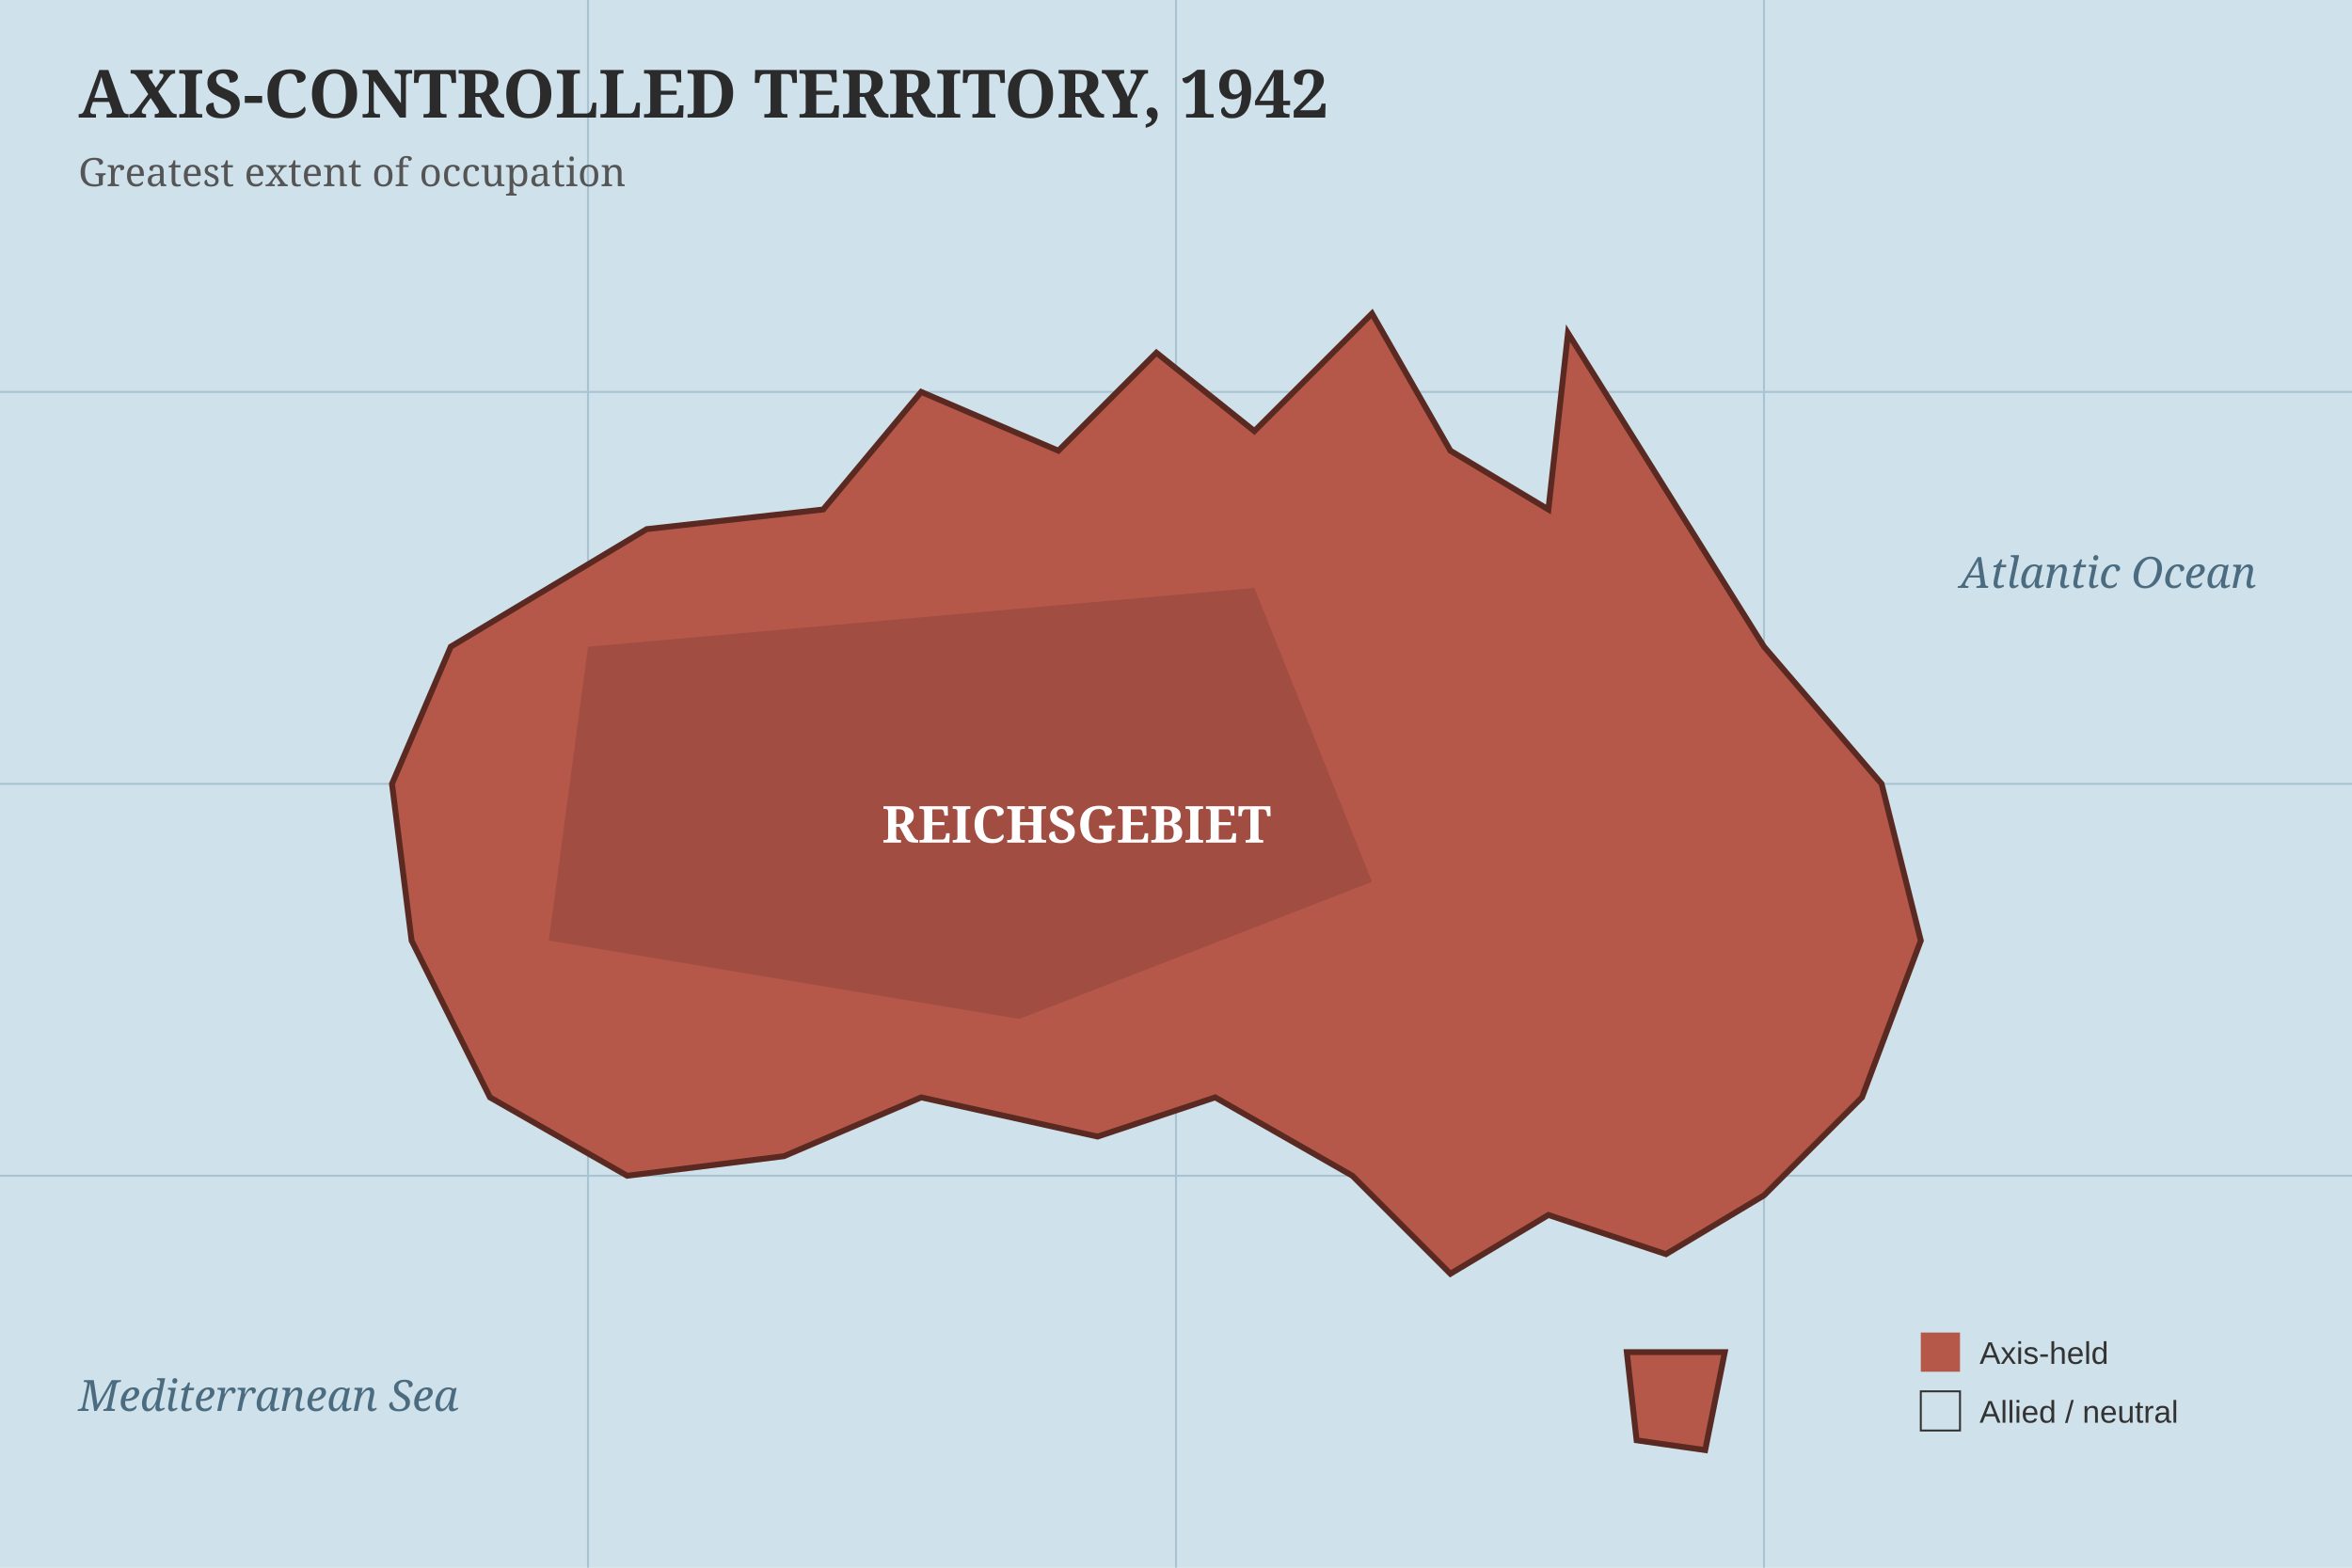
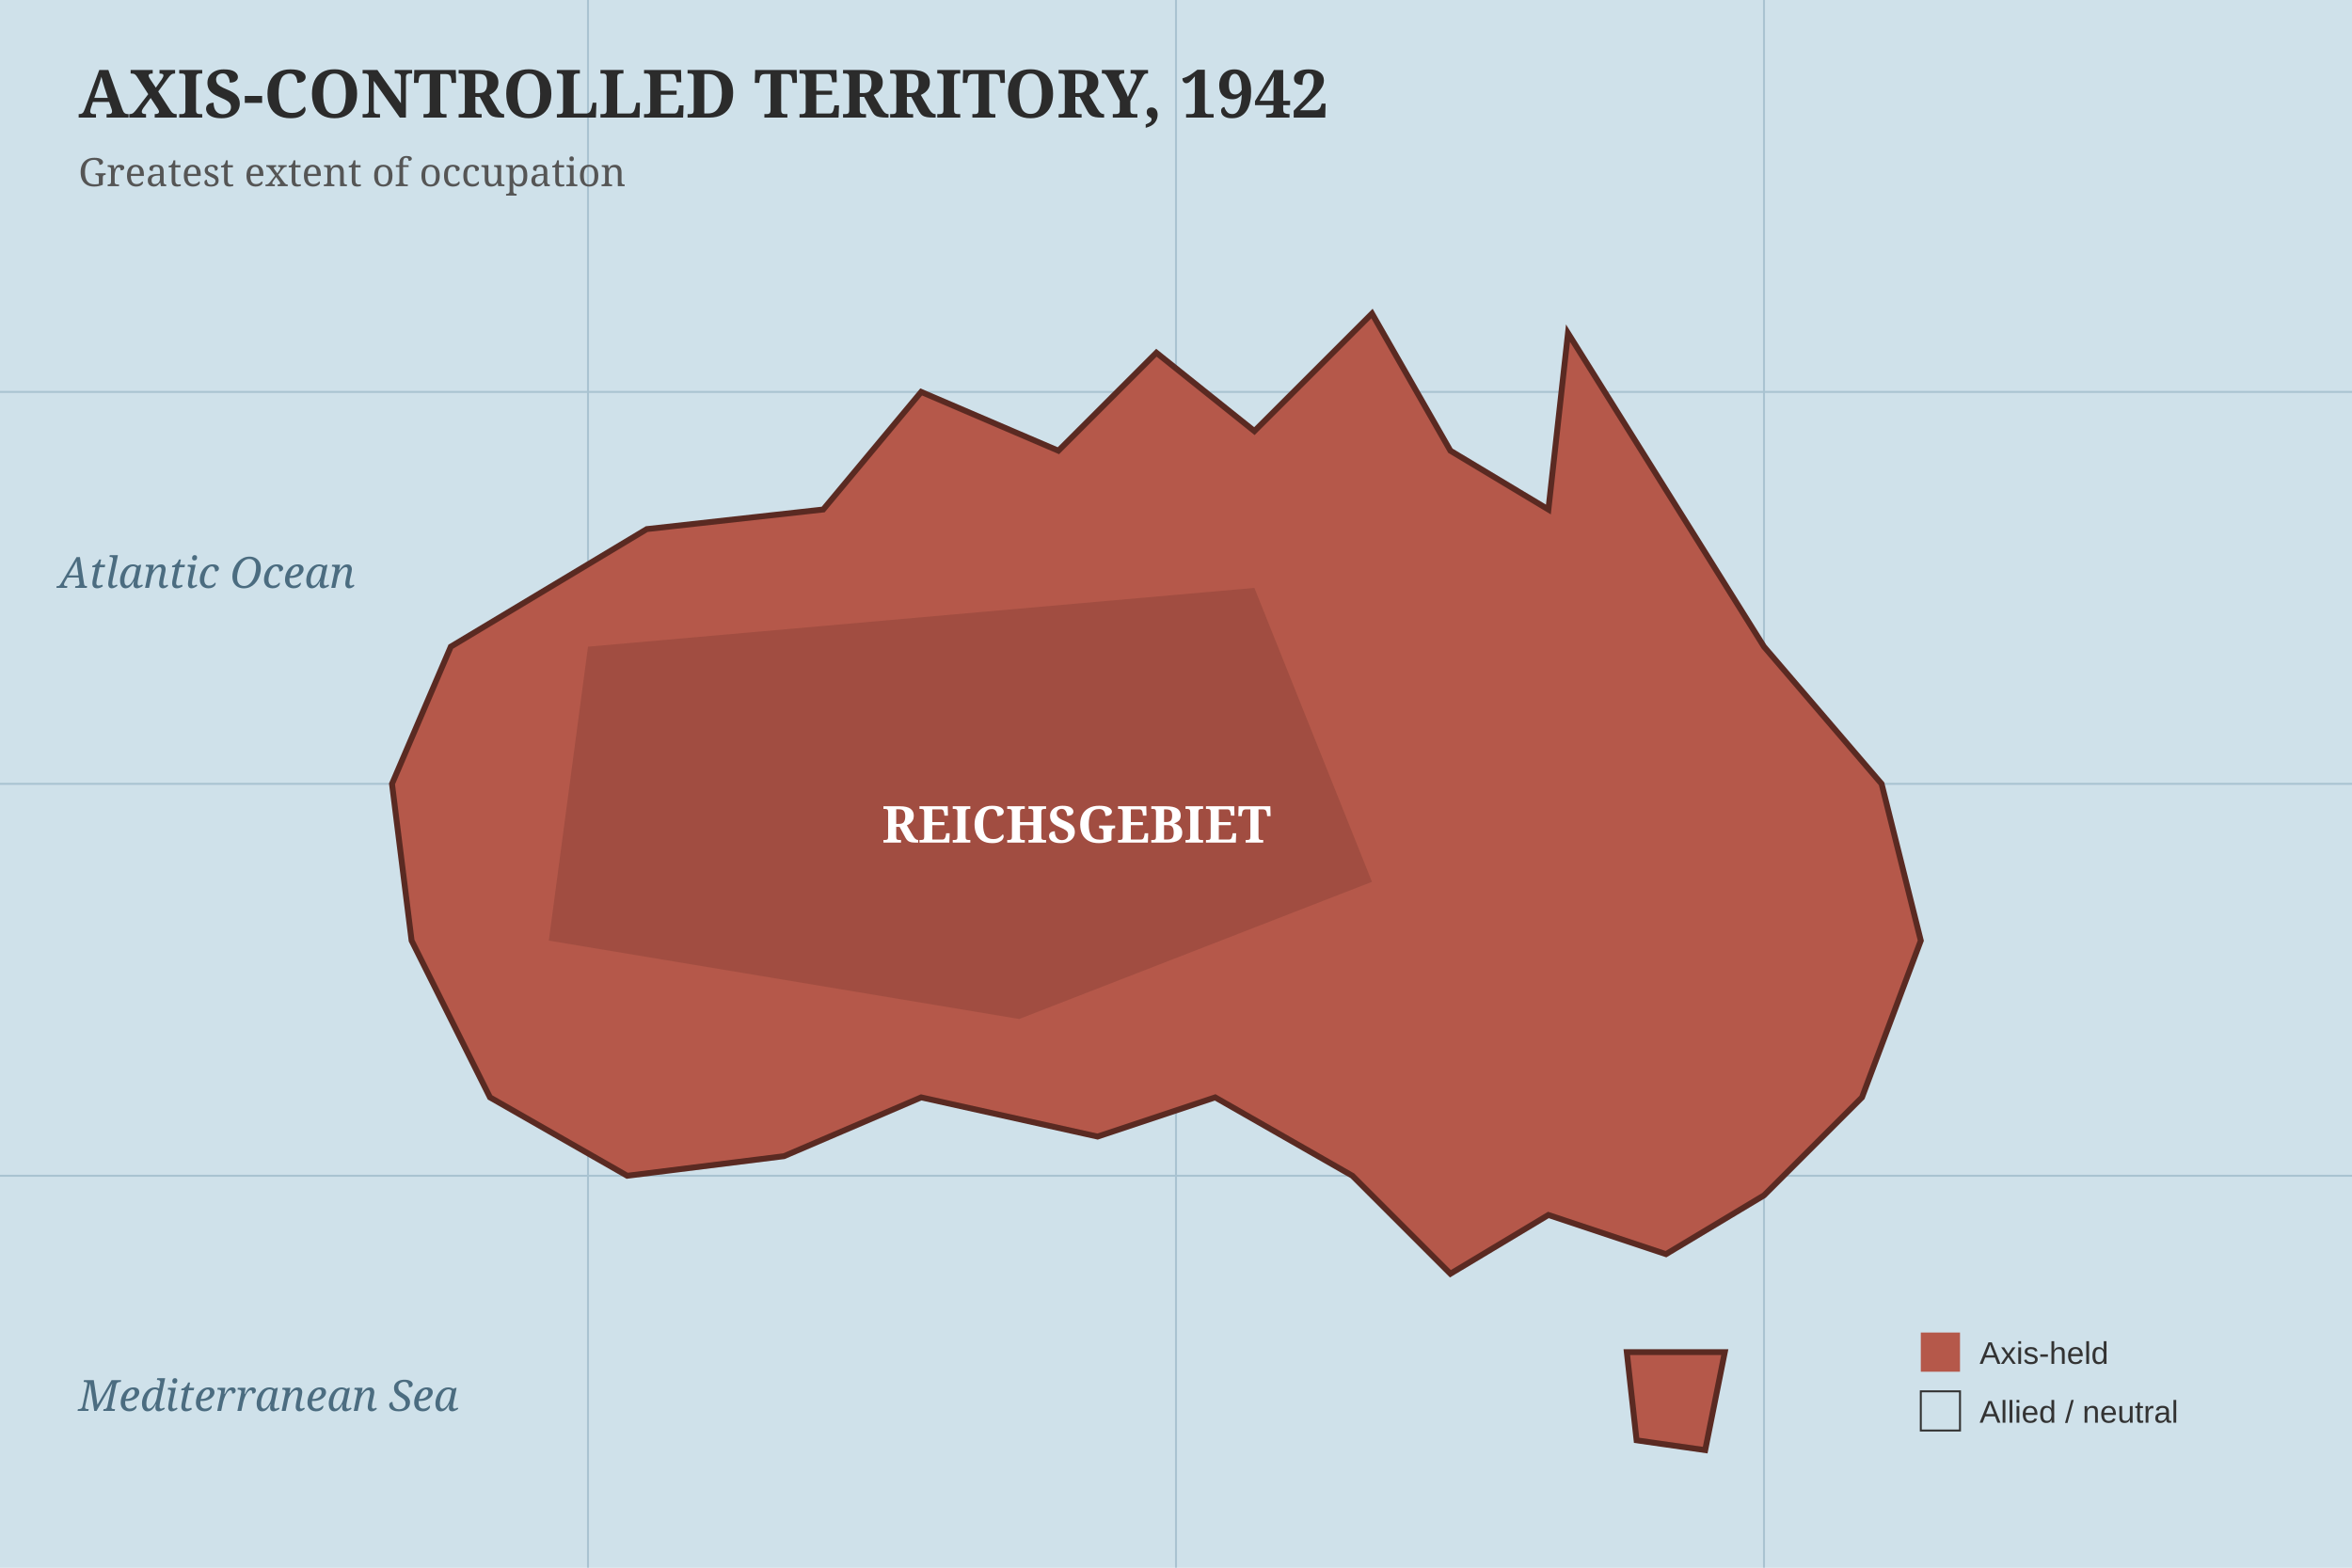
<svg xmlns="http://www.w3.org/2000/svg" viewBox="0 0 1200 800">
  <rect width="1200" height="800" fill="#cfe1ea" />
  <g stroke="#a9c3d1" stroke-width="1">
    <path d="M0 200H1200M0 400H1200M0 600H1200M300 0V800M600 0V800M900 0V800" />
  </g>
  <path d="M230 330 L330 270 L420 260 L470 200 L540 230 L590 180 L640 220 L700 160 L740 230 L790 260 L800 170 L850 250 L900 330 L960 400 L980 480 L950 560 L900 610 L850 640 L790 620 L740 650 L690 600 L620 560 L560 580 L470 560 L400 590 L320 600 L250 560 L210 480 L200 400 Z" fill="#b5584a" stroke="#5a2a22" stroke-width="3" />
  <path d="M830 690 L880 690 L870 740 L835 735 Z" fill="#b5584a" stroke="#5a2a22" stroke-width="3" />
  <path d="M300 330 L640 300 L700 450 L520 520 L280 480 Z" fill="#7b3a30" opacity=".35" />
  <g font-family="Georgia, serif" fill="#2b2b2b">
    <text x="40" y="60" font-size="34" font-weight="bold">AXIS-CONTROLLED TERRITORY, 1942</text>
    <text x="40" y="95" font-size="20" fill="#555">Greatest extent of occupation</text>
    <text x="450" y="430" font-size="26" fill="#fff" font-weight="bold">REICHSGEBIET</text>
-     <text x="1000" y="300" font-size="22" font-style="italic" fill="#4b6c80">Atlantic Ocean</text>
+     <text x="30" y="300" font-size="22" font-style="italic" fill="#4b6c80">Atlantic Ocean</text>
    <text x="40" y="720" font-size="22" font-style="italic" fill="#4b6c80">Mediterranean Sea</text>
  </g>
  <g font-family="Arial, sans-serif" font-size="16" fill="#333">
    <rect x="980" y="680" width="20" height="20" fill="#b5584a" />
    <text x="1010" y="696">Axis-held</text>
    <rect x="980" y="710" width="20" height="20" fill="#cfe1ea" stroke="#333" />
    <text x="1010" y="726">Allied / neutral</text>
  </g>
</svg>
